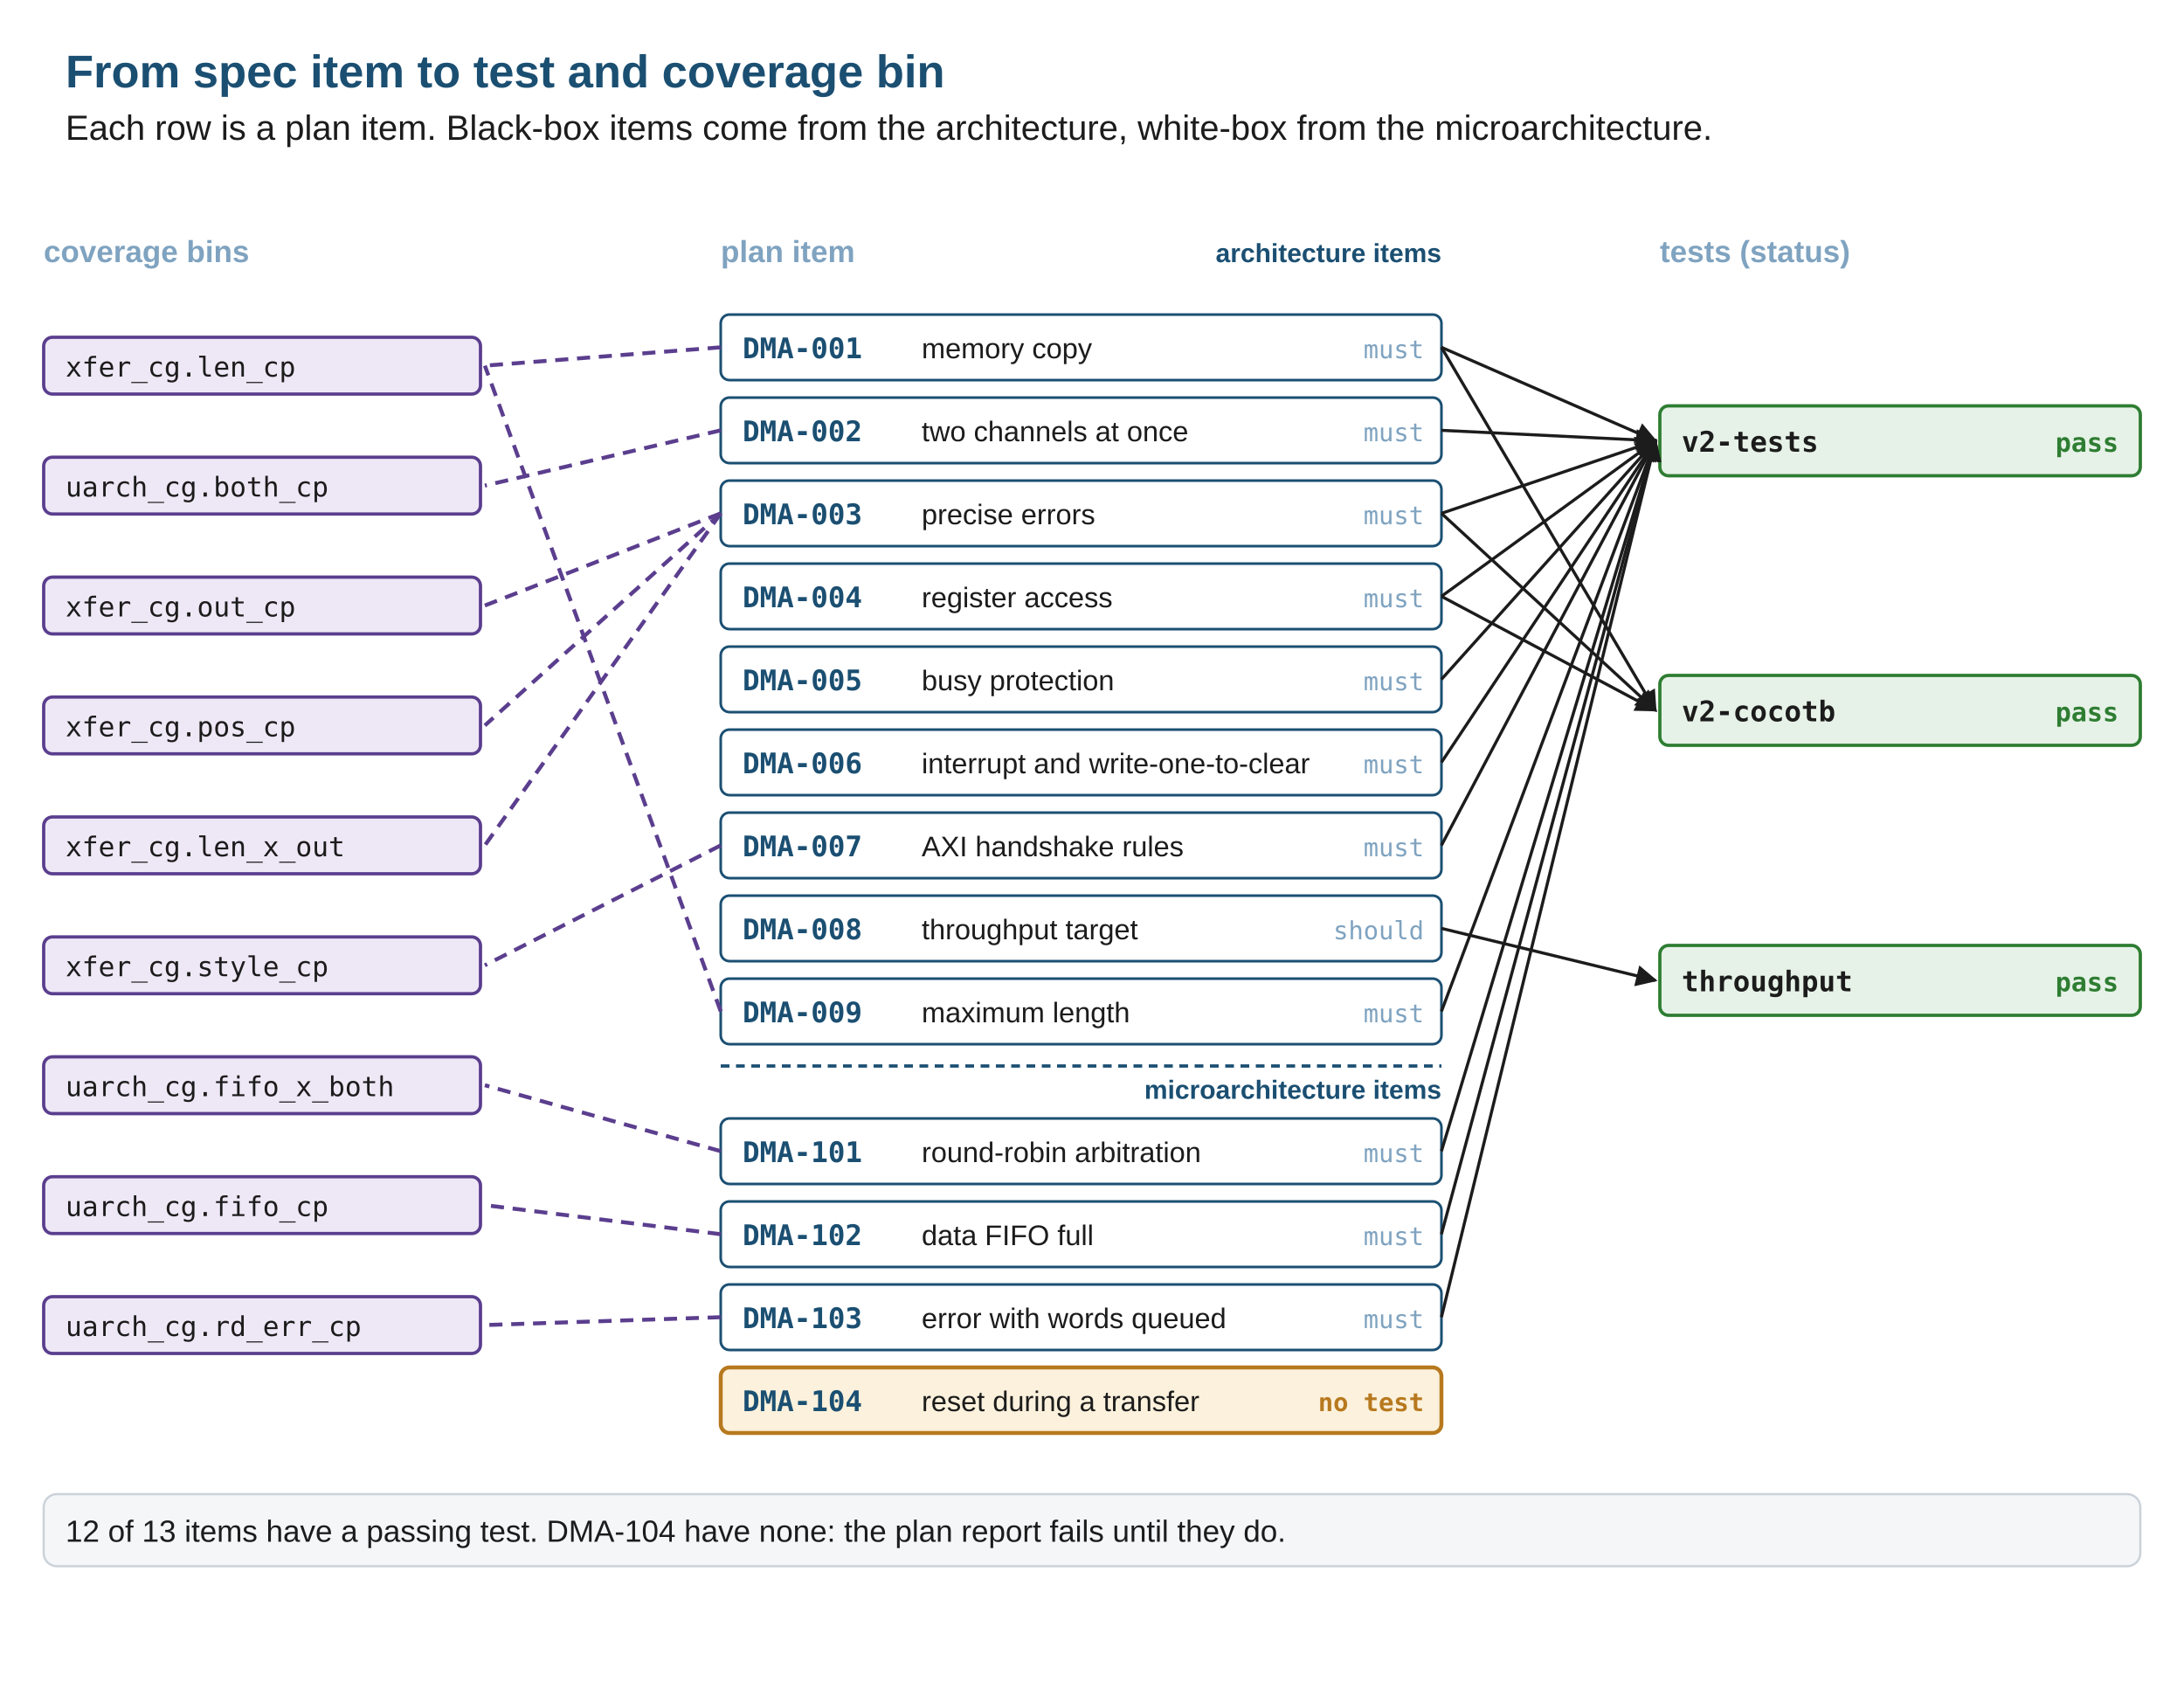
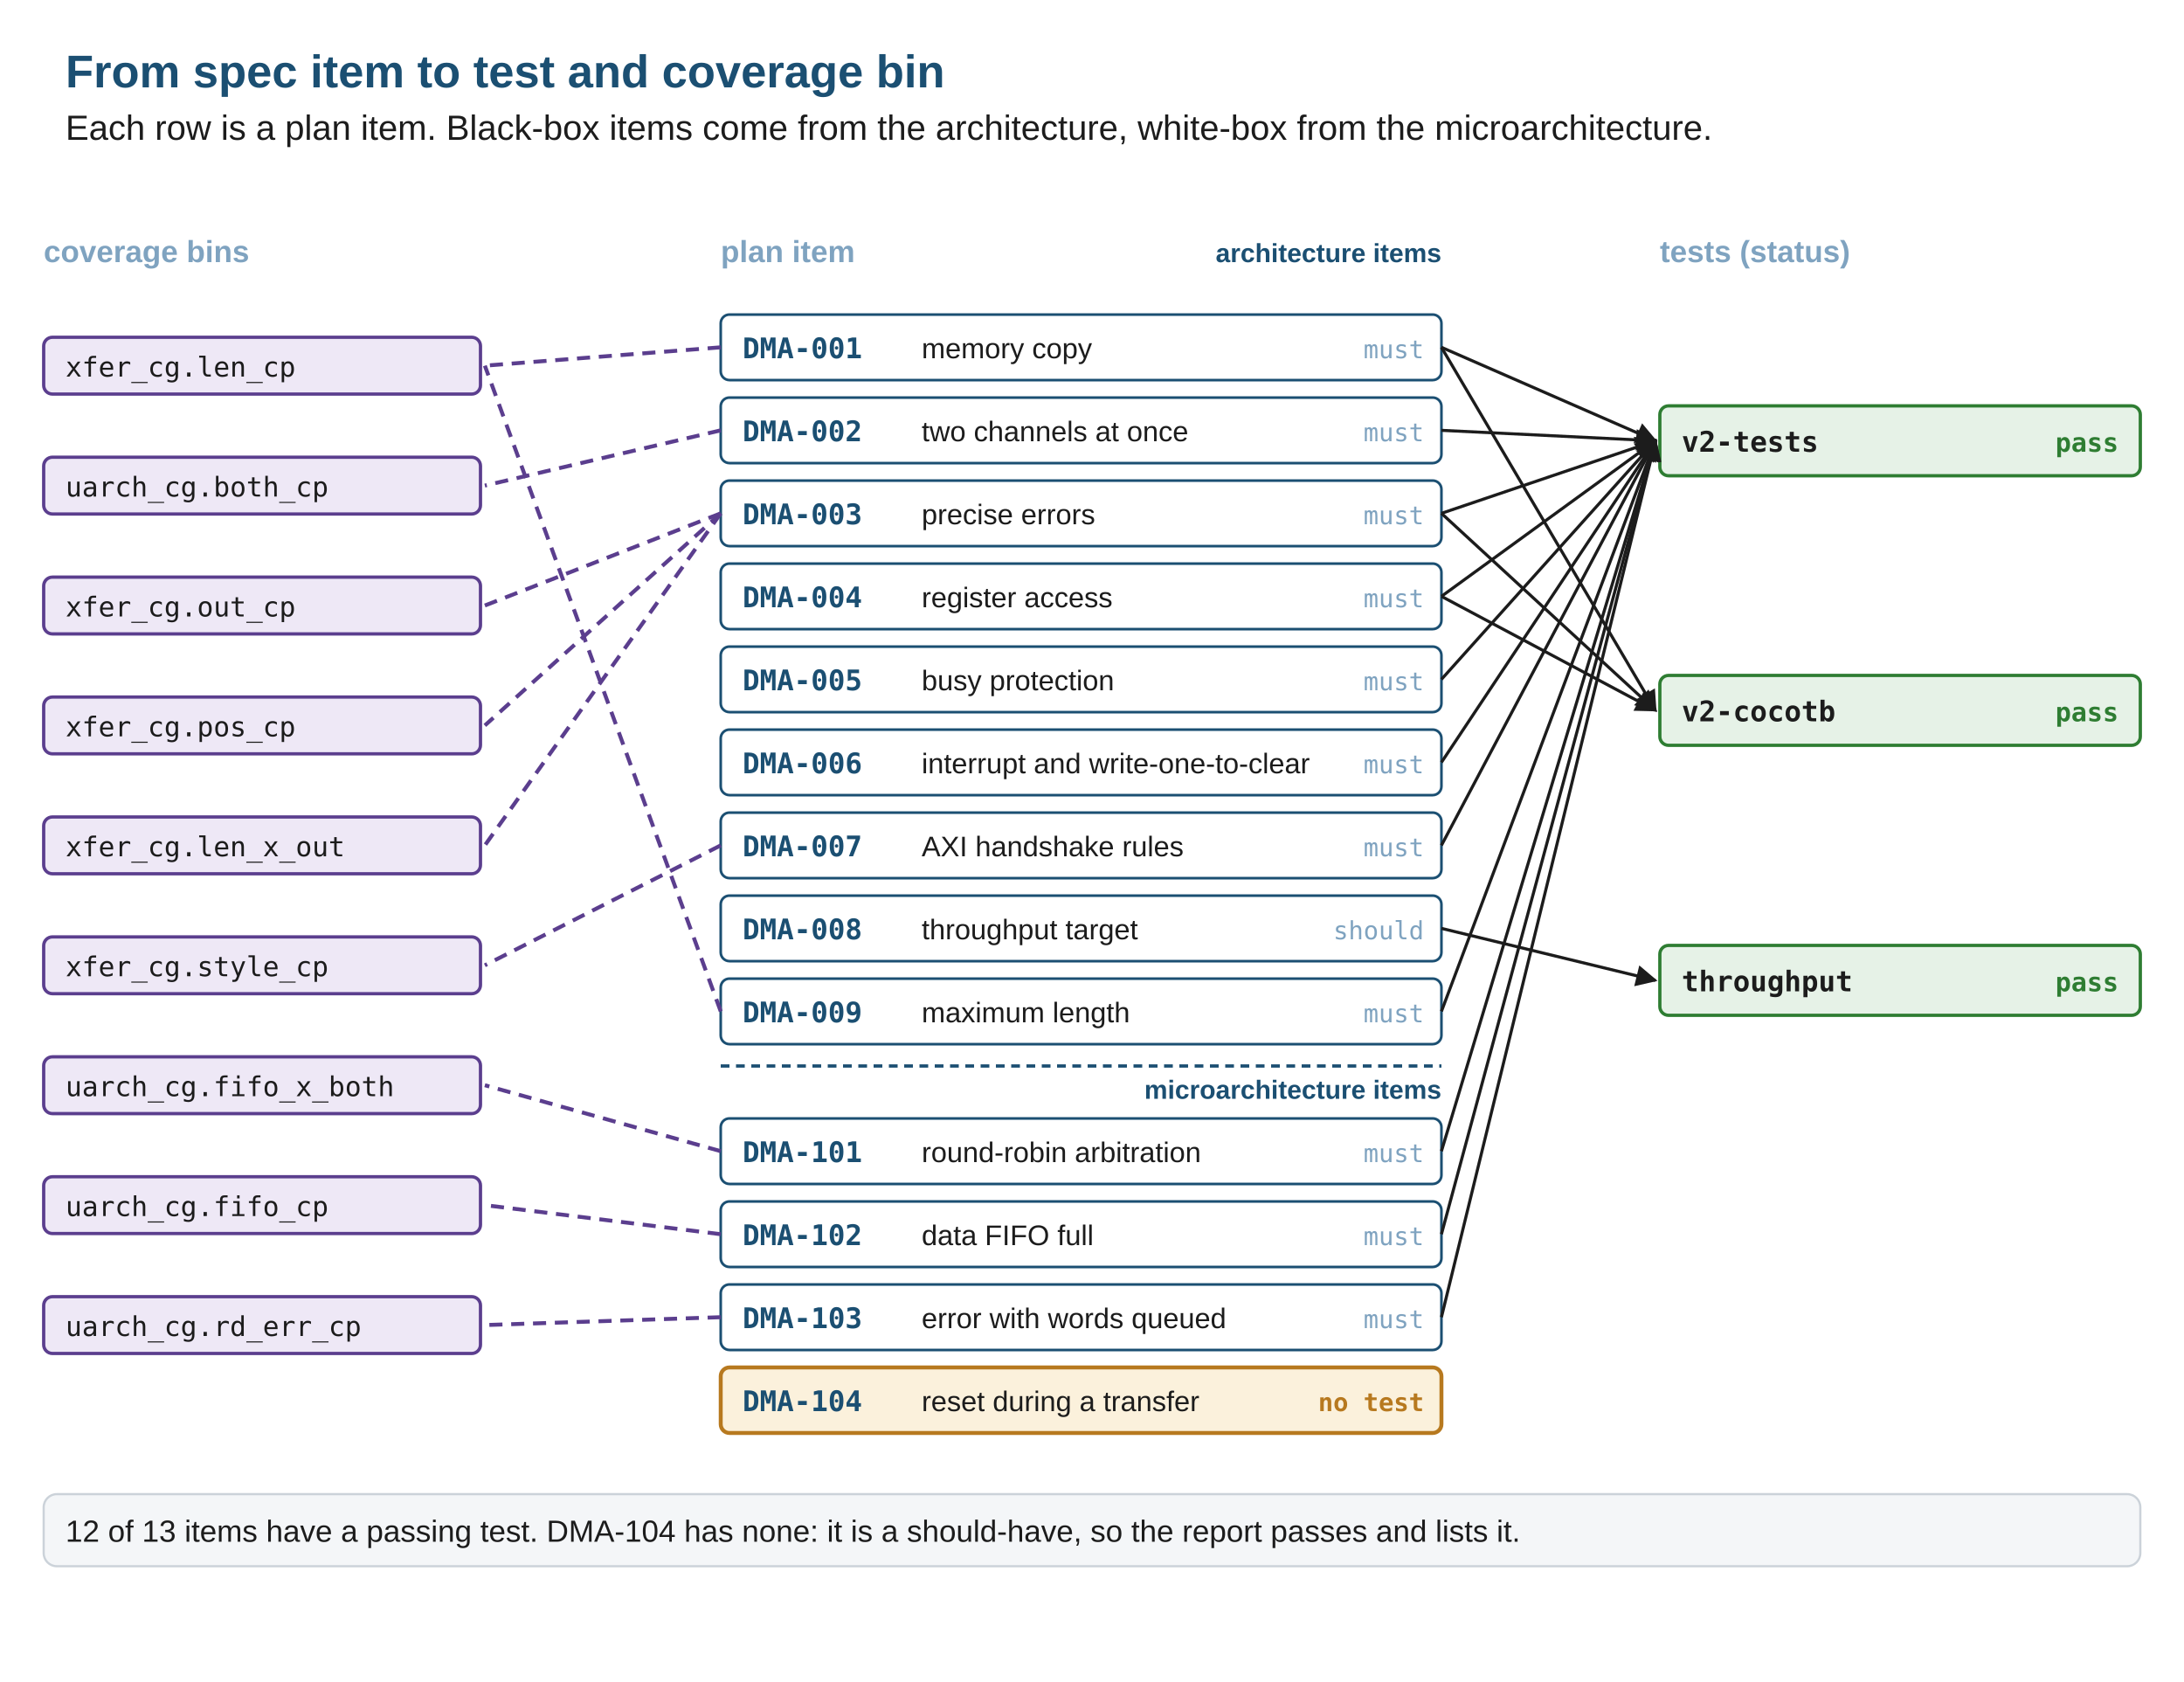
<svg xmlns="http://www.w3.org/2000/svg" viewBox="0 0 1000 770" width="1000" height="770" role="img" aria-label="Traceability diagram: coverage bins on the left, plan items in the middle, tests on the right; two must-have items have no test">
  <defs>
    <marker id="ah" viewBox="0 0 10 10" refX="9" refY="5" markerWidth="8" markerHeight="8" orient="auto-start-reverse">
      <path d="M0,0 L10,5 L0,10 Z" fill="#7FA3C0" />
    </marker>
    <marker id="ahj" viewBox="0 0 10 10" refX="9" refY="5" markerWidth="8" markerHeight="8" orient="auto-start-reverse">
      <path d="M0,0 L10,5 L0,10 Z" fill="#5B3E8E" />
    </marker>
    <marker id="ahd" viewBox="0 0 10 10" refX="9" refY="5" markerWidth="7" markerHeight="7" orient="auto-start-reverse">
      <path d="M0,0 L10,5 L0,10 Z" fill="#1B4F72" />
    </marker>
    <marker id="ahc" viewBox="0 0 10 10" refX="9" refY="5" markerWidth="7" markerHeight="7" orient="auto-start-reverse">
      <path d="M0,0 L10,5 L0,10 Z" fill="#B7791F" />
    </marker>
    <marker id="ahg" viewBox="0 0 10 10" refX="9" refY="5" markerWidth="7" markerHeight="7" orient="auto-start-reverse">
      <path d="M0,0 L10,5 L0,10 Z" fill="#1C1C1C" />
    </marker>
    <pattern id="hatch" width="6" height="6" patternUnits="userSpaceOnUse" patternTransform="rotate(45)">
      <line x1="0" y1="0" x2="0" y2="6" stroke="#CBD2D9" stroke-width="2" />
    </pattern>
  </defs>
  <rect width="1000" height="770" fill="white" />
  <text x="30" y="40.0" font-family="'Source Sans 3', 'Helvetica Neue', Arial, sans-serif" font-size="21" font-weight="700" text-anchor="start" fill="#1B4F72">From spec item to test and coverage bin</text>
  <text x="30" y="64.0" font-family="'Source Sans 3', 'Helvetica Neue', Arial, sans-serif" font-size="16" font-weight="400" text-anchor="start" fill="#1C1C1C">Each row is a plan item. Black-box items come from the architecture, white-box from the microarchitecture.</text>
  <text x="330.0" y="120.0" font-family="'Source Sans 3', 'Helvetica Neue', Arial, sans-serif" font-size="14" font-weight="700" text-anchor="start" fill="#7FA3C0">plan item</text>
  <text x="20.0" y="120.0" font-family="'Source Sans 3', 'Helvetica Neue', Arial, sans-serif" font-size="14" font-weight="700" text-anchor="start" fill="#7FA3C0">coverage bins</text>
  <text x="760.0" y="120.0" font-family="'Source Sans 3', 'Helvetica Neue', Arial, sans-serif" font-size="14" font-weight="700" text-anchor="start" fill="#7FA3C0">tests (status)</text>
  <rect x="20.0" y="154.4" width="200.0" height="26.0" rx="4" fill="#EEE8F6" stroke="#5B3E8E" stroke-width="1.5" />
  <text x="30.0" y="172.4" font-family="'JetBrains Mono', Menlo, monospace" font-size="12.5" font-weight="500" text-anchor="start" fill="#1C1C1C">xfer_cg.len_cp</text>
  <rect x="20.0" y="209.3" width="200.0" height="26.0" rx="4" fill="#EEE8F6" stroke="#5B3E8E" stroke-width="1.5" />
  <text x="30.0" y="227.3" font-family="'JetBrains Mono', Menlo, monospace" font-size="12.5" font-weight="500" text-anchor="start" fill="#1C1C1C">uarch_cg.both_cp</text>
  <rect x="20.0" y="264.2" width="200.0" height="26.0" rx="4" fill="#EEE8F6" stroke="#5B3E8E" stroke-width="1.5" />
  <text x="30.0" y="282.2" font-family="'JetBrains Mono', Menlo, monospace" font-size="12.5" font-weight="500" text-anchor="start" fill="#1C1C1C">xfer_cg.out_cp</text>
  <rect x="20.0" y="319.1" width="200.0" height="26.0" rx="4" fill="#EEE8F6" stroke="#5B3E8E" stroke-width="1.5" />
  <text x="30.0" y="337.1" font-family="'JetBrains Mono', Menlo, monospace" font-size="12.5" font-weight="500" text-anchor="start" fill="#1C1C1C">xfer_cg.pos_cp</text>
  <rect x="20.0" y="374.0" width="200.0" height="26.0" rx="4" fill="#EEE8F6" stroke="#5B3E8E" stroke-width="1.5" />
  <text x="30.0" y="392.0" font-family="'JetBrains Mono', Menlo, monospace" font-size="12.5" font-weight="500" text-anchor="start" fill="#1C1C1C">xfer_cg.len_x_out</text>
  <rect x="20.0" y="428.9" width="200.0" height="26.0" rx="4" fill="#EEE8F6" stroke="#5B3E8E" stroke-width="1.5" />
  <text x="30.0" y="446.9" font-family="'JetBrains Mono', Menlo, monospace" font-size="12.5" font-weight="500" text-anchor="start" fill="#1C1C1C">xfer_cg.style_cp</text>
  <rect x="20.0" y="483.8" width="200.0" height="26.0" rx="4" fill="#EEE8F6" stroke="#5B3E8E" stroke-width="1.5" />
  <text x="30.0" y="501.8" font-family="'JetBrains Mono', Menlo, monospace" font-size="12.5" font-weight="500" text-anchor="start" fill="#1C1C1C">uarch_cg.fifo_x_both</text>
  <rect x="20.0" y="538.7" width="200.0" height="26.0" rx="4" fill="#EEE8F6" stroke="#5B3E8E" stroke-width="1.5" />
  <text x="30.0" y="556.7" font-family="'JetBrains Mono', Menlo, monospace" font-size="12.5" font-weight="500" text-anchor="start" fill="#1C1C1C">uarch_cg.fifo_cp</text>
  <rect x="20.0" y="593.6" width="200.0" height="26.0" rx="4" fill="#EEE8F6" stroke="#5B3E8E" stroke-width="1.5" />
  <text x="30.0" y="611.6" font-family="'JetBrains Mono', Menlo, monospace" font-size="12.5" font-weight="500" text-anchor="start" fill="#1C1C1C">uarch_cg.rd_err_cp</text>
  <rect x="760.0" y="185.8" width="220.0" height="32.0" rx="4" fill="#E6F2E7" stroke="#2E7D32" stroke-width="1.5" />
  <text x="770.0" y="206.8" font-family="'JetBrains Mono', Menlo, monospace" font-size="13" font-weight="600" text-anchor="start" fill="#1C1C1C">v2-tests</text>
  <text x="970.0" y="206.8" font-family="'JetBrains Mono', Menlo, monospace" font-size="12" font-weight="700" text-anchor="end" fill="#2E7D32">pass</text>
  <rect x="760.0" y="309.2" width="220.0" height="32.0" rx="4" fill="#E6F2E7" stroke="#2E7D32" stroke-width="1.5" />
  <text x="770.0" y="330.2" font-family="'JetBrains Mono', Menlo, monospace" font-size="13" font-weight="600" text-anchor="start" fill="#1C1C1C">v2-cocotb</text>
  <text x="970.0" y="330.2" font-family="'JetBrains Mono', Menlo, monospace" font-size="12" font-weight="700" text-anchor="end" fill="#2E7D32">pass</text>
  <rect x="760.0" y="432.8" width="220.0" height="32.0" rx="4" fill="#E6F2E7" stroke="#2E7D32" stroke-width="1.5" />
  <text x="770.0" y="453.8" font-family="'JetBrains Mono', Menlo, monospace" font-size="13" font-weight="600" text-anchor="start" fill="#1C1C1C">throughput</text>
  <text x="970.0" y="453.8" font-family="'JetBrains Mono', Menlo, monospace" font-size="12" font-weight="700" text-anchor="end" fill="#2E7D32">pass</text>
  <rect x="330.0" y="144.0" width="330.0" height="30.0" rx="4" fill="white" stroke="#1B4F72" stroke-width="1.2" />
  <text x="340.0" y="164.0" font-family="'JetBrains Mono', Menlo, monospace" font-size="13" font-weight="700" text-anchor="start" fill="#1B4F72">DMA-001</text>
  <text x="422.0" y="164.0" font-family="'Source Sans 3', 'Helvetica Neue', Arial, sans-serif" font-size="13" font-weight="400" text-anchor="start" fill="#1C1C1C">memory copy</text>
  <text x="652.0" y="164.0" font-family="'JetBrains Mono', Menlo, monospace" font-size="11.5" font-weight="400" text-anchor="end" fill="#7FA3C0">must</text>
  <path d="M330.0,159.0 L222.0,167.4" fill="none" stroke="#5B3E8E" stroke-width="1.8" stroke-dasharray="6 4" />
  <path d="M660.0,159.0 L758.0,201.8" fill="none" stroke="#1C1C1C" stroke-width="1.4" marker-end="url(#ahg)" />
  <path d="M660.0,159.0 L758.0,325.2" fill="none" stroke="#1C1C1C" stroke-width="1.4" marker-end="url(#ahg)" />
  <rect x="330.0" y="182.0" width="330.0" height="30.0" rx="4" fill="white" stroke="#1B4F72" stroke-width="1.2" />
  <text x="340.0" y="202.0" font-family="'JetBrains Mono', Menlo, monospace" font-size="13" font-weight="700" text-anchor="start" fill="#1B4F72">DMA-002</text>
  <text x="422.0" y="202.0" font-family="'Source Sans 3', 'Helvetica Neue', Arial, sans-serif" font-size="13" font-weight="400" text-anchor="start" fill="#1C1C1C">two channels at once</text>
  <text x="652.0" y="202.0" font-family="'JetBrains Mono', Menlo, monospace" font-size="11.5" font-weight="400" text-anchor="end" fill="#7FA3C0">must</text>
  <path d="M330.0,197.0 L222.0,222.3" fill="none" stroke="#5B3E8E" stroke-width="1.8" stroke-dasharray="6 4" />
  <path d="M660.0,197.0 L758.0,201.8" fill="none" stroke="#1C1C1C" stroke-width="1.4" marker-end="url(#ahg)" />
  <rect x="330.0" y="220.0" width="330.0" height="30.0" rx="4" fill="white" stroke="#1B4F72" stroke-width="1.2" />
  <text x="340.0" y="240.0" font-family="'JetBrains Mono', Menlo, monospace" font-size="13" font-weight="700" text-anchor="start" fill="#1B4F72">DMA-003</text>
  <text x="422.0" y="240.0" font-family="'Source Sans 3', 'Helvetica Neue', Arial, sans-serif" font-size="13" font-weight="400" text-anchor="start" fill="#1C1C1C">precise errors</text>
  <text x="652.0" y="240.0" font-family="'JetBrains Mono', Menlo, monospace" font-size="11.5" font-weight="400" text-anchor="end" fill="#7FA3C0">must</text>
  <path d="M330.0,235.0 L222.0,277.2" fill="none" stroke="#5B3E8E" stroke-width="1.8" stroke-dasharray="6 4" />
  <path d="M330.0,235.0 L222.0,332.1" fill="none" stroke="#5B3E8E" stroke-width="1.8" stroke-dasharray="6 4" />
  <path d="M330.0,235.0 L222.0,387.0" fill="none" stroke="#5B3E8E" stroke-width="1.8" stroke-dasharray="6 4" />
  <path d="M660.0,235.0 L758.0,201.8" fill="none" stroke="#1C1C1C" stroke-width="1.4" marker-end="url(#ahg)" />
  <path d="M660.0,235.0 L758.0,325.2" fill="none" stroke="#1C1C1C" stroke-width="1.4" marker-end="url(#ahg)" />
  <rect x="330.0" y="258.0" width="330.0" height="30.0" rx="4" fill="white" stroke="#1B4F72" stroke-width="1.2" />
  <text x="340.0" y="278.0" font-family="'JetBrains Mono', Menlo, monospace" font-size="13" font-weight="700" text-anchor="start" fill="#1B4F72">DMA-004</text>
  <text x="422.0" y="278.0" font-family="'Source Sans 3', 'Helvetica Neue', Arial, sans-serif" font-size="13" font-weight="400" text-anchor="start" fill="#1C1C1C">register access</text>
  <text x="652.0" y="278.0" font-family="'JetBrains Mono', Menlo, monospace" font-size="11.5" font-weight="400" text-anchor="end" fill="#7FA3C0">must</text>
  <path d="M660.0,273.0 L758.0,201.8" fill="none" stroke="#1C1C1C" stroke-width="1.4" marker-end="url(#ahg)" />
  <path d="M660.0,273.0 L758.0,325.2" fill="none" stroke="#1C1C1C" stroke-width="1.4" marker-end="url(#ahg)" />
  <rect x="330.0" y="296.0" width="330.0" height="30.0" rx="4" fill="white" stroke="#1B4F72" stroke-width="1.2" />
  <text x="340.0" y="316.0" font-family="'JetBrains Mono', Menlo, monospace" font-size="13" font-weight="700" text-anchor="start" fill="#1B4F72">DMA-005</text>
  <text x="422.0" y="316.0" font-family="'Source Sans 3', 'Helvetica Neue', Arial, sans-serif" font-size="13" font-weight="400" text-anchor="start" fill="#1C1C1C">busy protection</text>
  <text x="652.0" y="316.0" font-family="'JetBrains Mono', Menlo, monospace" font-size="11.5" font-weight="400" text-anchor="end" fill="#7FA3C0">must</text>
  <path d="M660.0,311.0 L758.0,201.8" fill="none" stroke="#1C1C1C" stroke-width="1.4" marker-end="url(#ahg)" />
  <rect x="330.0" y="334.0" width="330.0" height="30.0" rx="4" fill="white" stroke="#1B4F72" stroke-width="1.2" />
  <text x="340.0" y="354.0" font-family="'JetBrains Mono', Menlo, monospace" font-size="13" font-weight="700" text-anchor="start" fill="#1B4F72">DMA-006</text>
  <text x="422.0" y="354.0" font-family="'Source Sans 3', 'Helvetica Neue', Arial, sans-serif" font-size="13" font-weight="400" text-anchor="start" fill="#1C1C1C">interrupt and write-one-to-clear</text>
  <text x="652.0" y="354.0" font-family="'JetBrains Mono', Menlo, monospace" font-size="11.5" font-weight="400" text-anchor="end" fill="#7FA3C0">must</text>
  <path d="M660.0,349.0 L758.0,201.8" fill="none" stroke="#1C1C1C" stroke-width="1.4" marker-end="url(#ahg)" />
  <rect x="330.0" y="372.0" width="330.0" height="30.0" rx="4" fill="white" stroke="#1B4F72" stroke-width="1.2" />
  <text x="340.0" y="392.0" font-family="'JetBrains Mono', Menlo, monospace" font-size="13" font-weight="700" text-anchor="start" fill="#1B4F72">DMA-007</text>
  <text x="422.0" y="392.0" font-family="'Source Sans 3', 'Helvetica Neue', Arial, sans-serif" font-size="13" font-weight="400" text-anchor="start" fill="#1C1C1C">AXI handshake rules</text>
  <text x="652.0" y="392.0" font-family="'JetBrains Mono', Menlo, monospace" font-size="11.5" font-weight="400" text-anchor="end" fill="#7FA3C0">must</text>
  <path d="M330.0,387.0 L222.0,441.9" fill="none" stroke="#5B3E8E" stroke-width="1.8" stroke-dasharray="6 4" />
  <path d="M660.0,387.0 L758.0,201.8" fill="none" stroke="#1C1C1C" stroke-width="1.4" marker-end="url(#ahg)" />
  <rect x="330.0" y="410.0" width="330.0" height="30.0" rx="4" fill="white" stroke="#1B4F72" stroke-width="1.2" />
  <text x="340.0" y="430.0" font-family="'JetBrains Mono', Menlo, monospace" font-size="13" font-weight="700" text-anchor="start" fill="#1B4F72">DMA-008</text>
  <text x="422.0" y="430.0" font-family="'Source Sans 3', 'Helvetica Neue', Arial, sans-serif" font-size="13" font-weight="400" text-anchor="start" fill="#1C1C1C">throughput target</text>
  <text x="652.0" y="430.0" font-family="'JetBrains Mono', Menlo, monospace" font-size="11.5" font-weight="400" text-anchor="end" fill="#7FA3C0">should</text>
  <path d="M660.0,425.0 L758.0,448.8" fill="none" stroke="#1C1C1C" stroke-width="1.4" marker-end="url(#ahg)" />
  <rect x="330.0" y="448.0" width="330.0" height="30.0" rx="4" fill="white" stroke="#1B4F72" stroke-width="1.2" />
  <text x="340.0" y="468.0" font-family="'JetBrains Mono', Menlo, monospace" font-size="13" font-weight="700" text-anchor="start" fill="#1B4F72">DMA-009</text>
  <text x="422.0" y="468.0" font-family="'Source Sans 3', 'Helvetica Neue', Arial, sans-serif" font-size="13" font-weight="400" text-anchor="start" fill="#1C1C1C">maximum length</text>
  <text x="652.0" y="468.0" font-family="'JetBrains Mono', Menlo, monospace" font-size="11.5" font-weight="400" text-anchor="end" fill="#7FA3C0">must</text>
  <path d="M330.0,463.0 L222.0,167.4" fill="none" stroke="#5B3E8E" stroke-width="1.8" stroke-dasharray="6 4" />
  <path d="M660.0,463.0 L758.0,201.8" fill="none" stroke="#1C1C1C" stroke-width="1.4" marker-end="url(#ahg)" />
  <line x1="330.0" y1="488.0" x2="660.0" y2="488.0" stroke="#1B4F72" stroke-width="1.5" stroke-dasharray="4 3" />
  <text x="660.0" y="503.0" font-family="'Source Sans 3', 'Helvetica Neue', Arial, sans-serif" font-size="12" font-weight="700" text-anchor="end" fill="#1B4F72">microarchitecture items</text>
  <rect x="330.0" y="512.0" width="330.0" height="30.0" rx="4" fill="white" stroke="#1B4F72" stroke-width="1.2" />
  <text x="340.0" y="532.0" font-family="'JetBrains Mono', Menlo, monospace" font-size="13" font-weight="700" text-anchor="start" fill="#1B4F72">DMA-101</text>
  <text x="422.0" y="532.0" font-family="'Source Sans 3', 'Helvetica Neue', Arial, sans-serif" font-size="13" font-weight="400" text-anchor="start" fill="#1C1C1C">round-robin arbitration</text>
  <text x="652.0" y="532.0" font-family="'JetBrains Mono', Menlo, monospace" font-size="11.5" font-weight="400" text-anchor="end" fill="#7FA3C0">must</text>
  <path d="M330.0,527.0 L222.0,496.8" fill="none" stroke="#5B3E8E" stroke-width="1.8" stroke-dasharray="6 4" />
  <path d="M660.0,527.0 L758.0,201.8" fill="none" stroke="#1C1C1C" stroke-width="1.4" marker-end="url(#ahg)" />
  <rect x="330.0" y="550.0" width="330.0" height="30.0" rx="4" fill="white" stroke="#1B4F72" stroke-width="1.2" />
  <text x="340.0" y="570.0" font-family="'JetBrains Mono', Menlo, monospace" font-size="13" font-weight="700" text-anchor="start" fill="#1B4F72">DMA-102</text>
  <text x="422.0" y="570.0" font-family="'Source Sans 3', 'Helvetica Neue', Arial, sans-serif" font-size="13" font-weight="400" text-anchor="start" fill="#1C1C1C">data FIFO full</text>
  <text x="652.0" y="570.0" font-family="'JetBrains Mono', Menlo, monospace" font-size="11.5" font-weight="400" text-anchor="end" fill="#7FA3C0">must</text>
  <path d="M330.0,565.0 L222.0,551.7" fill="none" stroke="#5B3E8E" stroke-width="1.8" stroke-dasharray="6 4" />
  <path d="M660.0,565.0 L758.0,201.8" fill="none" stroke="#1C1C1C" stroke-width="1.4" marker-end="url(#ahg)" />
  <rect x="330.0" y="588.0" width="330.0" height="30.0" rx="4" fill="white" stroke="#1B4F72" stroke-width="1.2" />
  <text x="340.0" y="608.0" font-family="'JetBrains Mono', Menlo, monospace" font-size="13" font-weight="700" text-anchor="start" fill="#1B4F72">DMA-103</text>
  <text x="422.0" y="608.0" font-family="'Source Sans 3', 'Helvetica Neue', Arial, sans-serif" font-size="13" font-weight="400" text-anchor="start" fill="#1C1C1C">error with words queued</text>
  <text x="652.0" y="608.0" font-family="'JetBrains Mono', Menlo, monospace" font-size="11.5" font-weight="400" text-anchor="end" fill="#7FA3C0">must</text>
  <path d="M330.0,603.0 L222.0,606.6" fill="none" stroke="#5B3E8E" stroke-width="1.8" stroke-dasharray="6 4" />
  <path d="M660.0,603.0 L758.0,201.8" fill="none" stroke="#1C1C1C" stroke-width="1.4" marker-end="url(#ahg)" />
  <rect x="330.0" y="626.0" width="330.0" height="30.0" rx="4" fill="#FBF1DC" stroke="#B7791F" stroke-width="1.8" />
  <text x="340.0" y="646.0" font-family="'JetBrains Mono', Menlo, monospace" font-size="13" font-weight="700" text-anchor="start" fill="#1B4F72">DMA-104</text>
  <text x="422.0" y="646.0" font-family="'Source Sans 3', 'Helvetica Neue', Arial, sans-serif" font-size="13" font-weight="400" text-anchor="start" fill="#1C1C1C">reset during a transfer</text>
  <text x="652.0" y="646.0" font-family="'JetBrains Mono', Menlo, monospace" font-size="11.5" font-weight="700" text-anchor="end" fill="#B7791F">no test</text>
  <text x="660.0" y="120.0" font-family="'Source Sans 3', 'Helvetica Neue', Arial, sans-serif" font-size="12" font-weight="700" text-anchor="end" fill="#1B4F72">architecture items</text>
  <rect x="20" y="684" width="960" height="33" rx="6" fill="#F4F6F8" stroke="#CBD2D9" />
-   <text x="30" y="705.8" font-family="'Source Sans 3', 'Helvetica Neue', Arial, sans-serif" font-size="14" font-weight="400" text-anchor="start" fill="#1C1C1C">12 of 13 items have a passing test. DMA-104 have none: the plan report fails until they do.</text>
+   <text x="30" y="705.8" font-family="'Source Sans 3', 'Helvetica Neue', Arial, sans-serif" font-size="14" font-weight="400" text-anchor="start" fill="#1C1C1C">12 of 13 items have a passing test. DMA-104 has none: it is a should-have, so the report passes and lists it.</text>
</svg>
